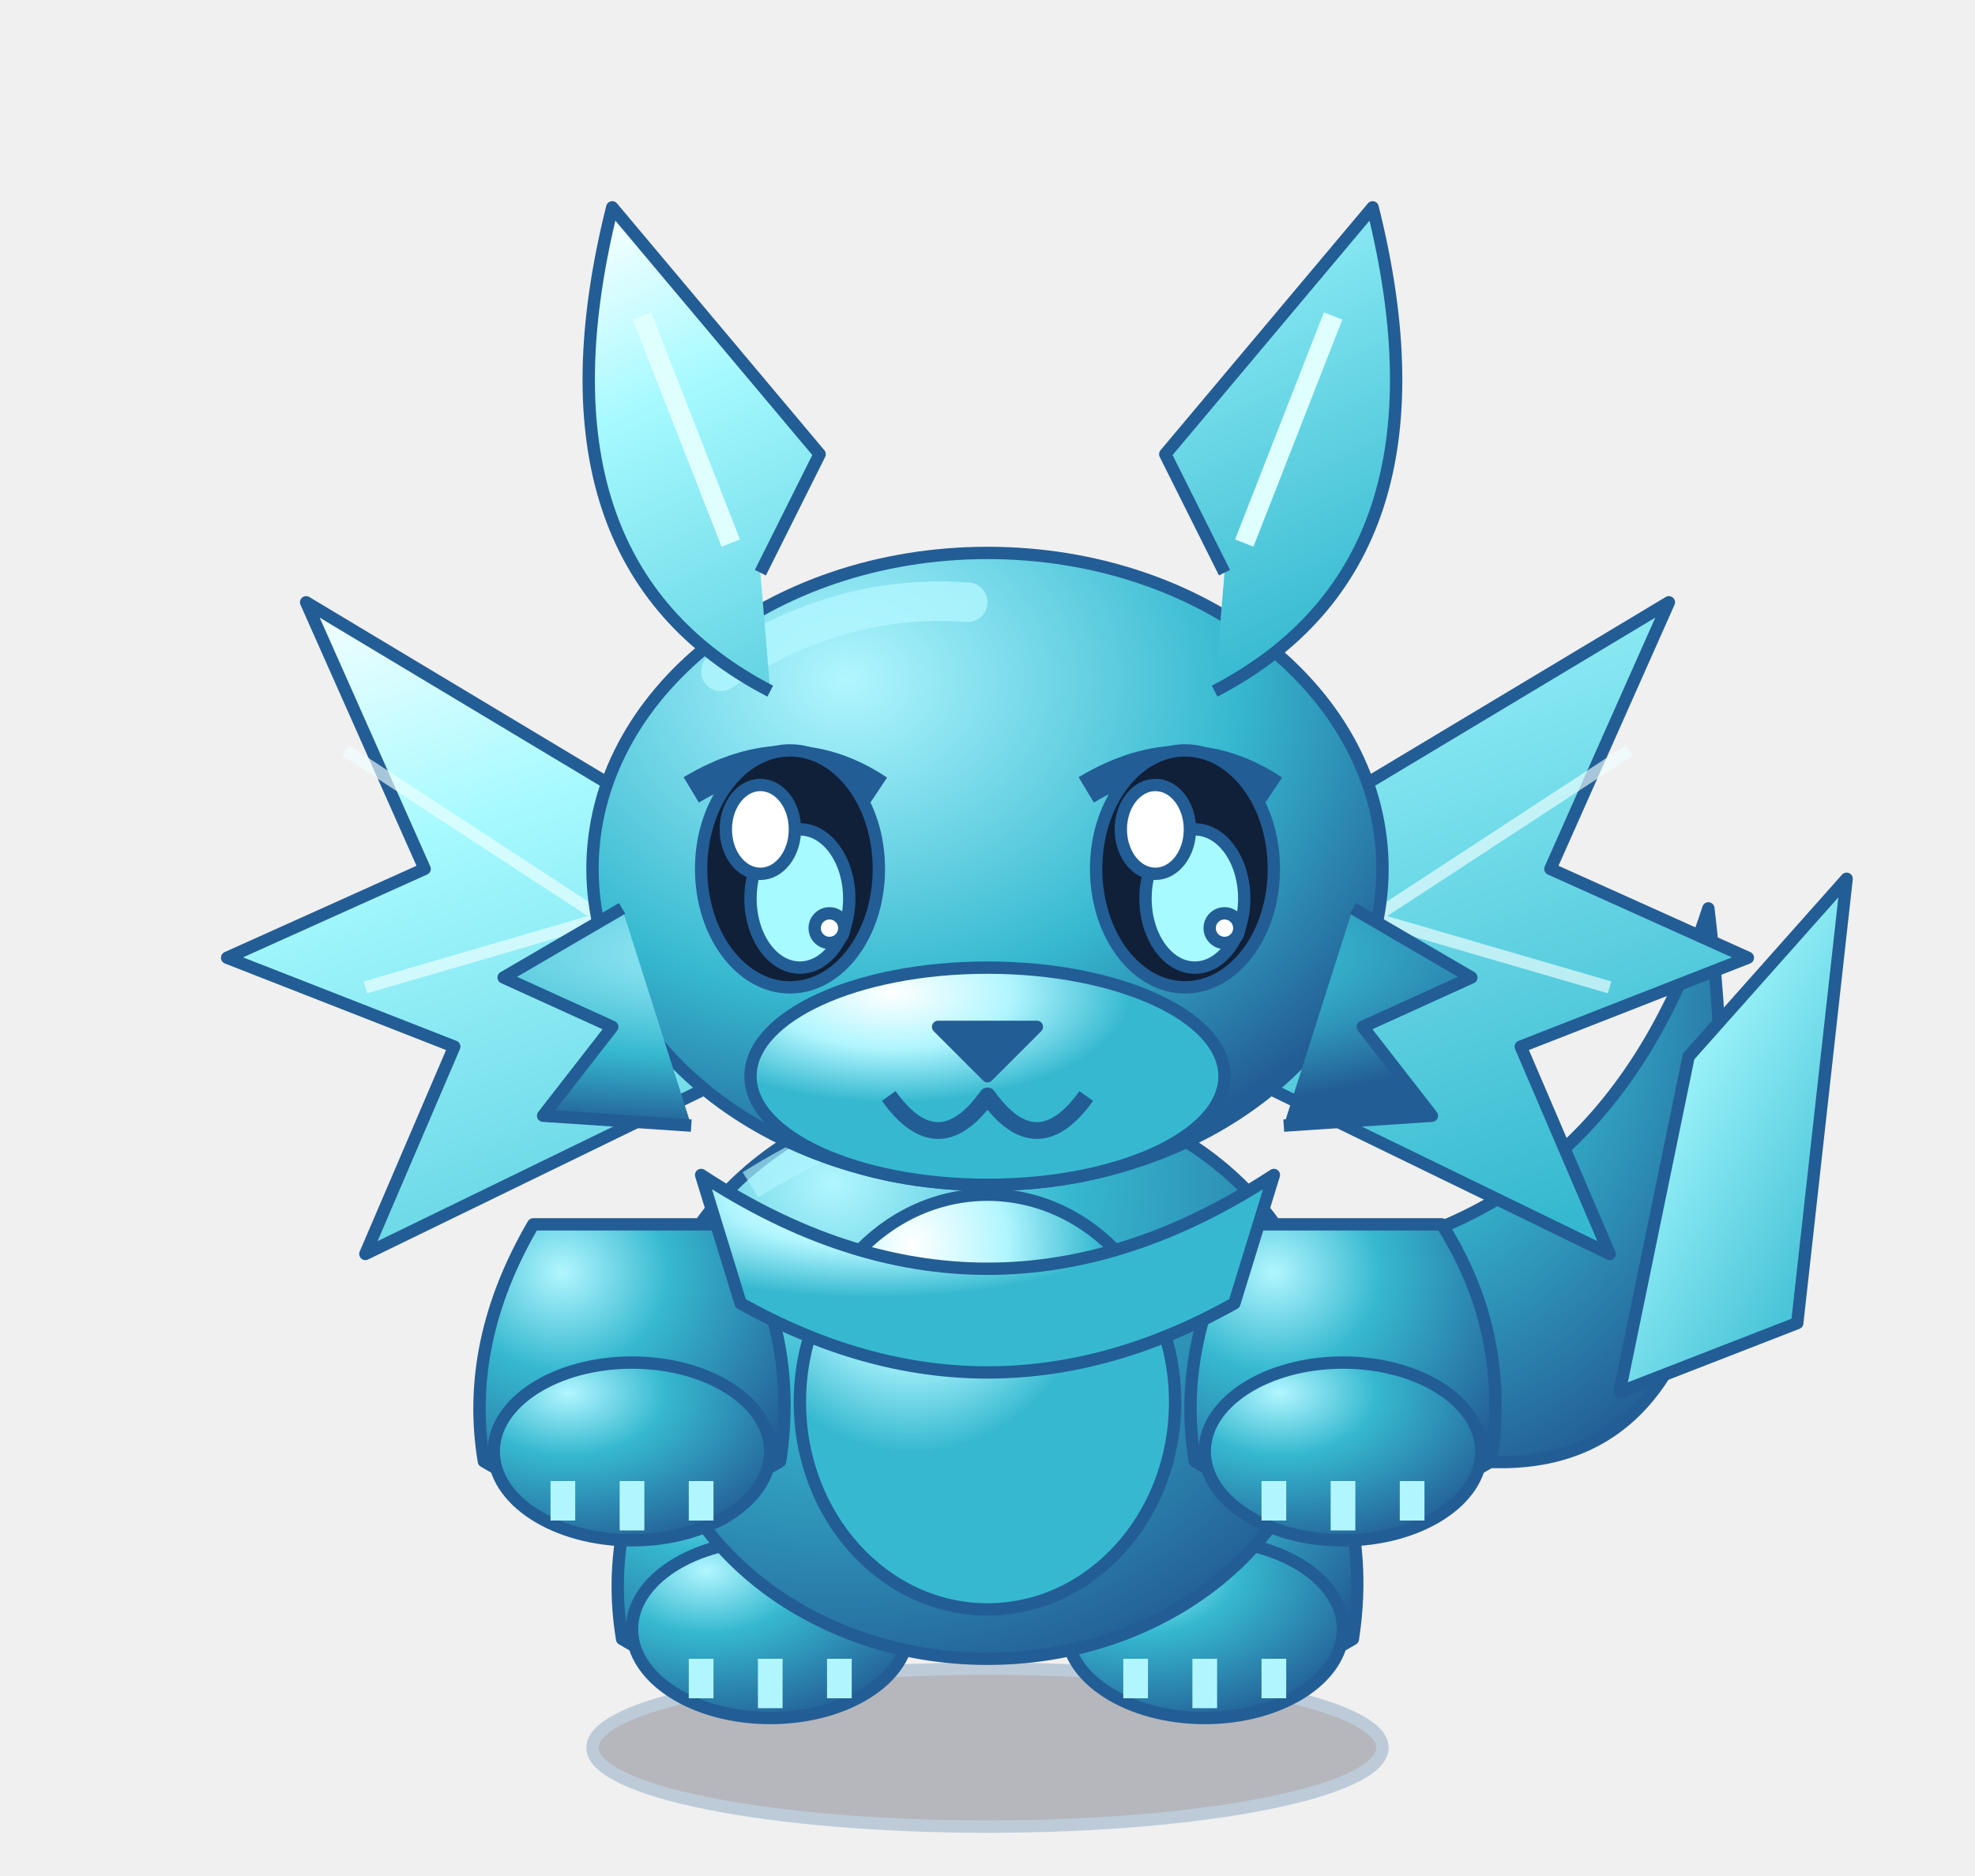
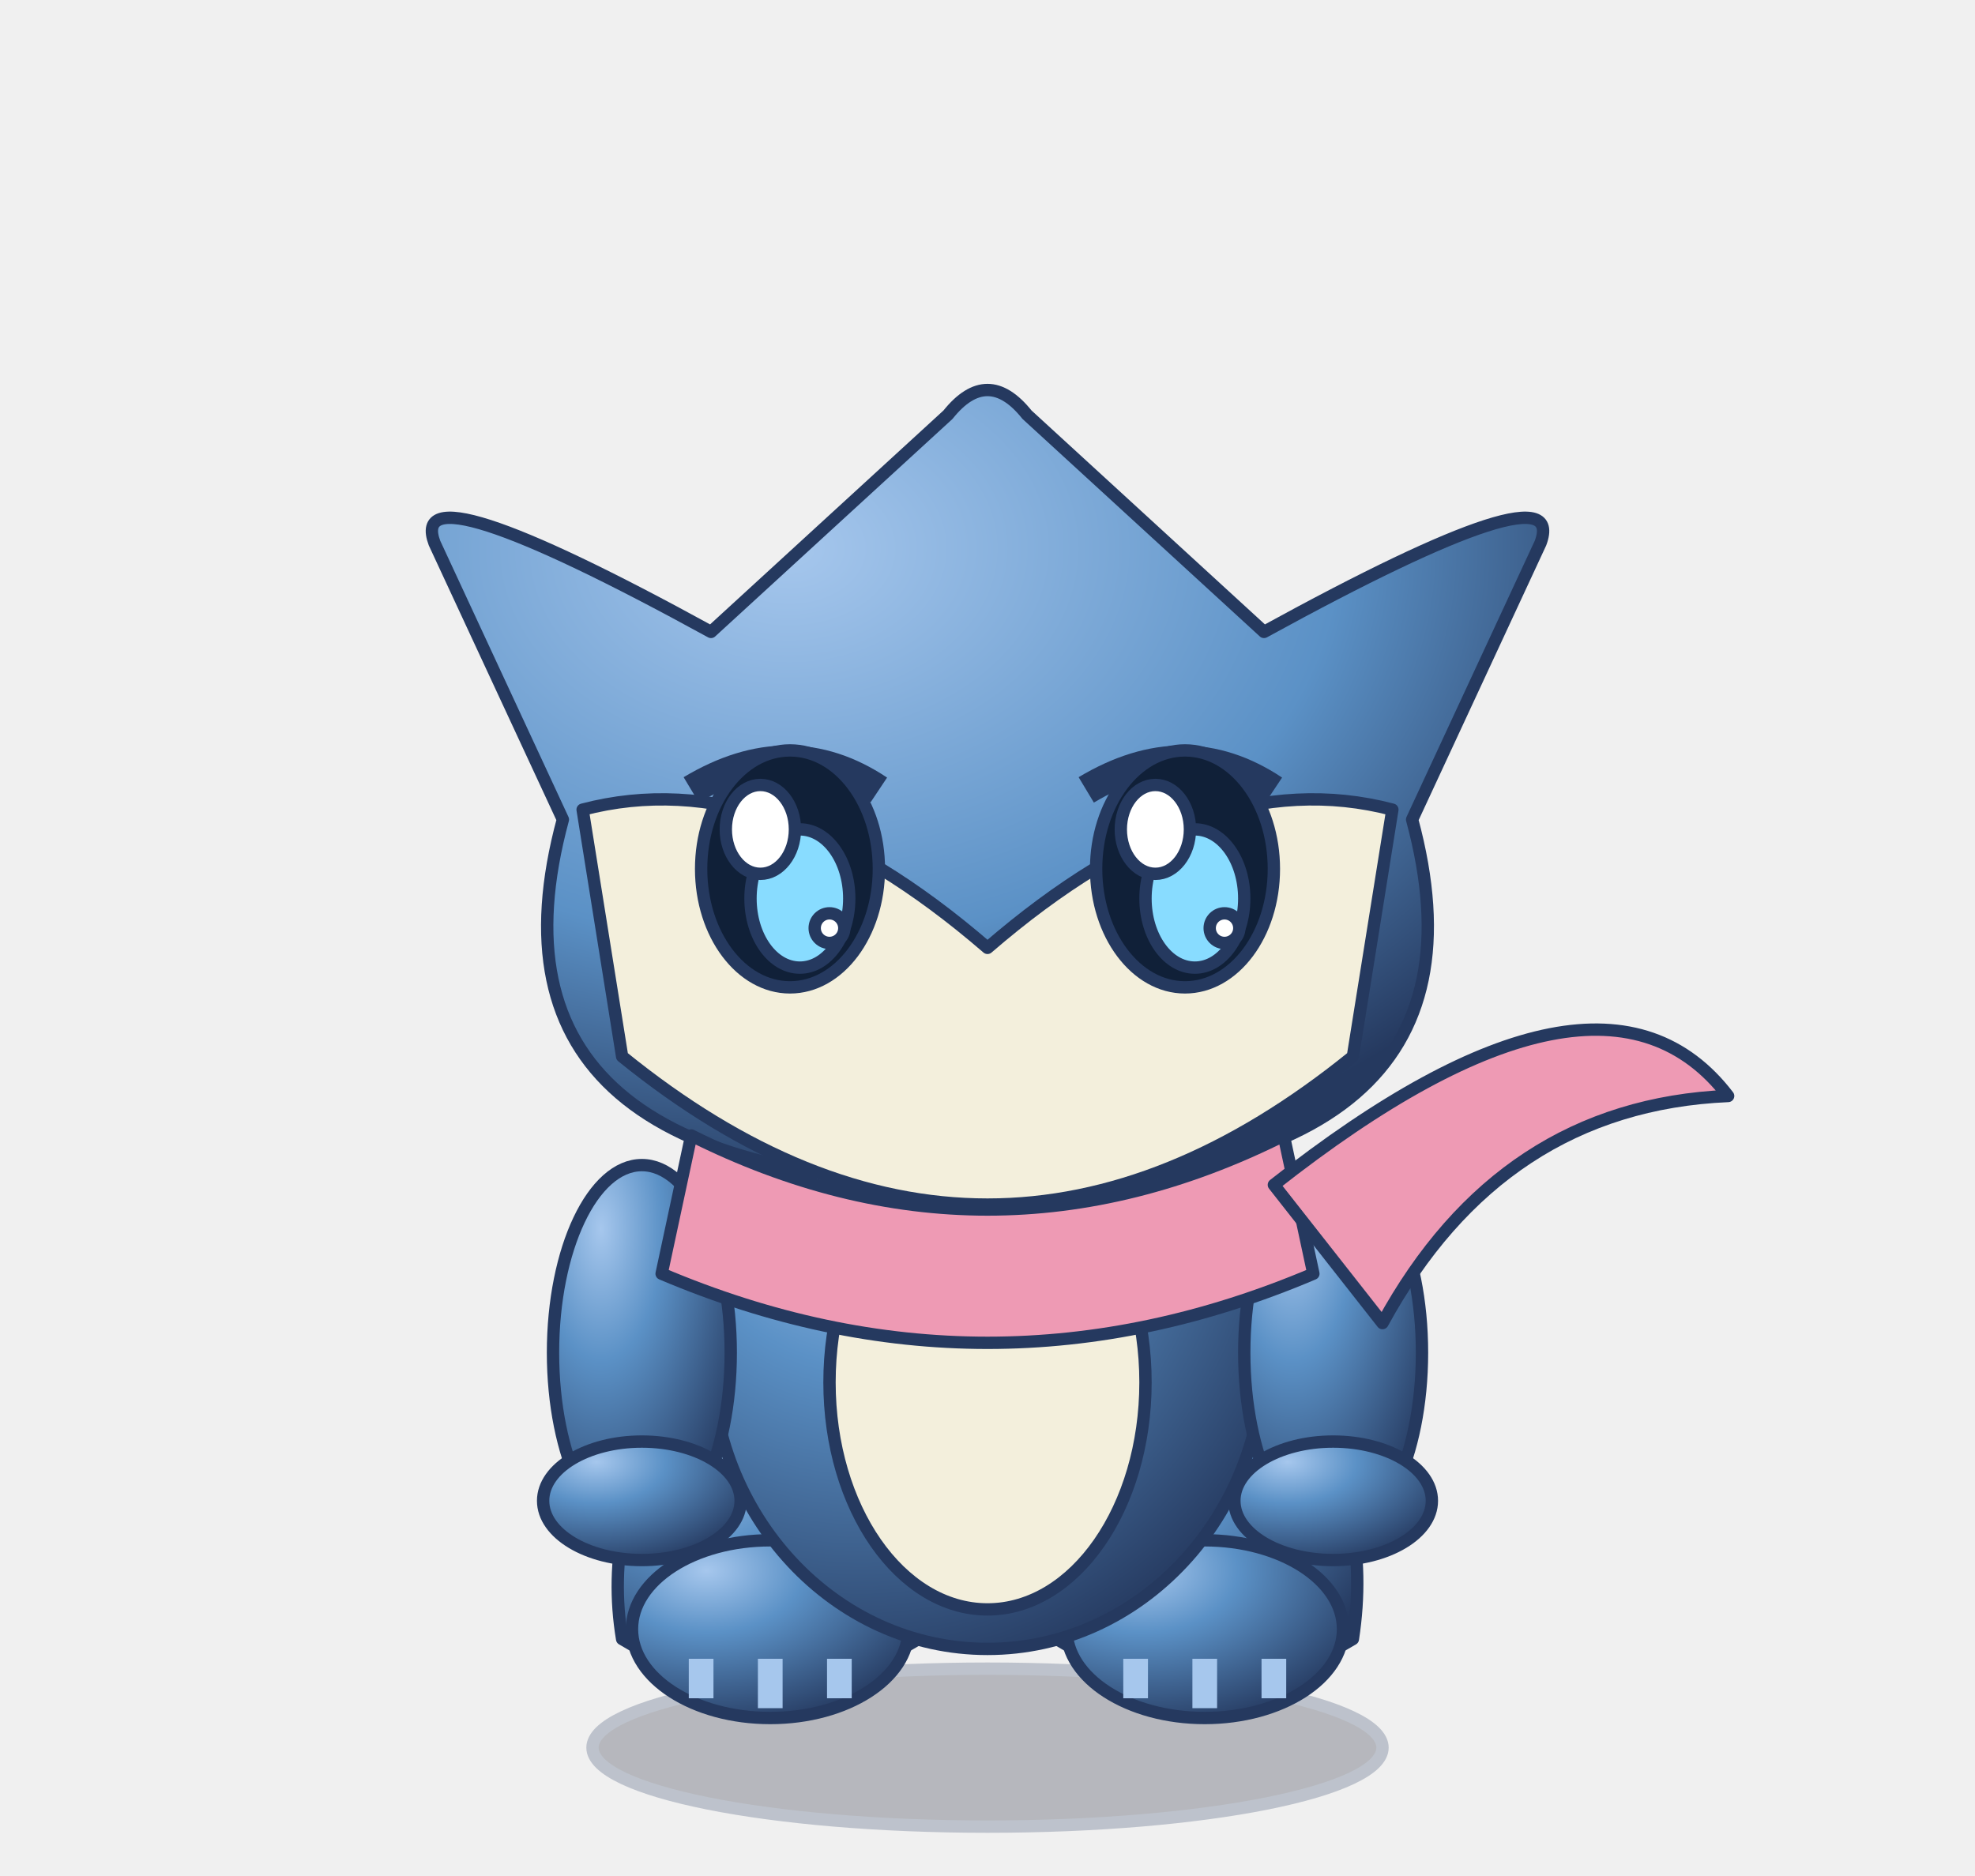
<svg xmlns="http://www.w3.org/2000/svg" viewBox="0 0 200 190">
  <defs>
    <radialGradient id="tidefin-down-body" cx="27%" cy="17%" r="92%">
-       <stop stop-color="#b1f6ff" />
-       <stop offset=".38" stop-color="#36b9d0" />
-       <stop offset="1" stop-color="#235d95" />
+       <stop stop-color="#a6c7ed" />
+       <stop offset=".38" stop-color="#5b91c6" />
+       <stop offset="1" stop-color="#25395f" />
    </radialGradient>
    <radialGradient id="tidefin-down-face" cx="32%" cy="20%" r="83%">
-       <stop stop-color="#b1f6ff" />
-       <stop offset=".6" stop-color="#36b9d0" />
-       <stop offset="1" stop-color="#235d95" />
+       <stop stop-color="#a6c7ed" />
+       <stop offset=".6" stop-color="#5b91c6" />
+       <stop offset="1" stop-color="#25395f" />
    </radialGradient>
    <radialGradient id="tidefin-down-pearl" cx="30%" cy="12%">
      <stop stop-color="#ffffff" />
-       <stop offset=".5" stop-color="#b1f6ff" />
-       <stop offset="1" stop-color="#36b9d0" />
+       <stop offset=".5" stop-color="#a6c7ed" />
+       <stop offset="1" stop-color="#5b91c6" />
    </radialGradient>
    <linearGradient id="tidefin-down-jewel" x2=".8" y2="1">
      <stop stop-color="#ffffff" />
-       <stop offset=".28" stop-color="#a7faff" />
-       <stop offset="1" stop-color="#36b9d0" />
+       <stop offset=".28" stop-color="#88dcff" />
+       <stop offset="1" stop-color="#5b91c6" />
    </linearGradient>
    <radialGradient id="tidefin-down-shine">
      <stop stop-color="#ffffff" />
-       <stop offset=".4" stop-color="#a7faff" />
-       <stop offset="1" stop-color="#36b9d0" />
+       <stop offset=".4" stop-color="#88dcff" />
+       <stop offset="1" stop-color="#5b91c6" />
    </radialGradient>
  </defs>
-   <g stroke="#235d95" stroke-width="1.25" stroke-linejoin="round">
+   <g stroke="#25395f" stroke-width="1.25" stroke-linejoin="round">
    <ellipse class="fighter-shadow" cx="100" cy="177" rx="40" ry="8" fill="#060d24" opacity=".25" />
    <g class="fighter-character">
-       <g class="fighter-tail">
-         <path d="M128 141q54 27 45-49-11 34-44 36Z" fill="url(#tidefin-down-body)" />
-         <path d="m171 107 16-18-5 45-18 7Z" fill="url(#tidefin-down-jewel)" />
-       </g>
-       <g class="fighter-wings">
-         <path d="M66 82 31 61l12 27-20 9 23 9-9 21 37-18m60-27 35-21-12 27 20 9-23 9 9 21-37-18" fill="url(#tidefin-down-jewel)" />
-         <path d="M35 76 61 93 37 100m128-24-26 17 24 7" stroke="#efffff" fill="none" opacity=".65" />
-       </g>
+       <g class="fighter-tail" />
+       <g class="fighter-wings" />
      <g class="fighter-legL">
        <path d="M68 142q-7 12-5 24 15 9 30 0 2-13-5-24Z" fill="url(#tidefin-down-body)" />
        <ellipse cx="78" cy="165" rx="14" ry="9" fill="url(#tidefin-down-body)" />
-         <path d="m71 168v4m7-4v5m7-5v4" stroke="#b1f6ff" stroke-width="2.5" />
+         <path d="m71 168v4m7-4v5m7-5v4" stroke="#a6c7ed" stroke-width="2.5" />
      </g>
      <g class="fighter-legR">
        <path d="M112 142q-7 12-5 24 15 9 30 0 2-13-5-24Z" fill="url(#tidefin-down-body)" />
        <ellipse cx="122" cy="165" rx="14" ry="9" fill="url(#tidefin-down-body)" />
-         <path d="m115 168v4m7-4v5m7-5v4" stroke="#b1f6ff" stroke-width="2.5" />
+         <path d="m115 168v4m7-4v5m7-5v4" stroke="#a6c7ed" stroke-width="2.5" />
      </g>
      <g class="fighter-torso">
-         <ellipse cx="100" cy="139" rx="34" ry="29" fill="url(#tidefin-down-body)" />
-         <ellipse cx="100" cy="142" rx="19" ry="21" fill="url(#tidefin-down-pearl)" />
-         <path d="M76 120q16-10 27-7" stroke="#b1f6ff" stroke-width="3" opacity=".65" fill="none" />
+         <ellipse cx="100" cy="137" rx="28" ry="30" fill="url(#tidefin-down-body)" />
+         <ellipse cx="100" cy="140" rx="16" ry="23" fill="#f3efdc" />
      </g>
      <g class="fighter-armL">
-         <path d="M54 124q-7 12-5 24 15 9 30 0 2-13-5-24Z" fill="url(#tidefin-down-body)" />
-         <ellipse cx="64" cy="147" rx="14" ry="9" fill="url(#tidefin-down-body)" />
-         <path d="m57 150v4m7-4v5m7-5v4" stroke="#b1f6ff" stroke-width="2.5" />
+         <ellipse cx="65" cy="137" rx="9" ry="19" fill="url(#tidefin-down-body)" />
+         <ellipse cx="65" cy="152" rx="10" ry="6" fill="url(#tidefin-down-body)" />
      </g>
      <g class="fighter-armR">
-         <path d="M126 124q-7 12-5 24 15 9 30 0 2-13-5-24Z" fill="url(#tidefin-down-body)" />
-         <ellipse cx="136" cy="147" rx="14" ry="9" fill="url(#tidefin-down-body)" />
-         <path d="m129 150v4m7-4v5m7-5v4" stroke="#b1f6ff" stroke-width="2.5" />
+         <ellipse cx="135" cy="137" rx="9" ry="19" fill="url(#tidefin-down-body)" />
+         <ellipse cx="135" cy="152" rx="10" ry="6" fill="url(#tidefin-down-body)" />
      </g>
      <g class="fighter-face">
        <g class="fighter-head">
-           <ellipse cx="100" cy="88" rx="40" ry="32" fill="url(#tidefin-down-face)" />
-           <path d="M63 92 51 99l11 5-7 9 15 1m67-22 12 7-11 5 7 9-15 1" fill="url(#tidefin-down-face)" />
-           <ellipse cx="100" cy="109" rx="24" ry="11" fill="url(#tidefin-down-pearl)" />
-           <path d="m95 104 5 5 5-5Z" fill="#235d95" />
-           <path d="M90 111q5 7 10 0 5 7 10 0" stroke="#235d95" fill="none" stroke-width="1.7" />
-           <path d="M73 68q12-8 25-7" stroke="#b1f6ff" stroke-width="4" stroke-linecap="round" opacity=".8" fill="none" />
+           <path d="M57 83 44 55q-3-8 28 9l24-22q4-5 8 0l24 22q31-17 28-9l-13 28q10 37-43 37T57 83Z" fill="url(#tidefin-down-face)" />
+           <path d="M59 82q19-5 41 14 22-19 41-14l-4 25q-37 30-74 0Z" fill="#f3efdc" />
        </g>
-         <g class="fighter-ears">
-           <path d="M78 70Q53 57 62 21l21 25-6 12m46 12q25-13 16-49l-21 25 6 12" fill="url(#tidefin-down-jewel)" />
-           <path d="m65 32 9 23m61-23-9 23" stroke="#dfffff" stroke-width="2" />
-         </g>
+         <g class="fighter-ears" />
        <g class="fighter-eyes">
-           <path d="M70 80q10-6 19 0" stroke="#235d95" stroke-width="3" fill="none" />
+           <path d="M70 80q10-6 19 0" stroke="#25395f" stroke-width="3" fill="none" />
          <ellipse cx="80" cy="88" rx="9" ry="12" fill="#102038" />
-           <ellipse cx="81" cy="91" rx="5" ry="7" fill="#a7faff" />
+           <ellipse cx="81" cy="91" rx="5" ry="7" fill="#88dcff" />
          <ellipse cx="77" cy="84" rx="3.5" ry="4.5" fill="#ffffff" />
          <circle cx="84" cy="94" r="1.5" fill="#fff" />
-           <path d="M110 80q10-6 19 0" stroke="#235d95" stroke-width="3" fill="none" />
+           <path d="M110 80q10-6 19 0" stroke="#25395f" stroke-width="3" fill="none" />
          <ellipse cx="120" cy="88" rx="9" ry="12" fill="#102038" />
-           <ellipse cx="121" cy="91" rx="5" ry="7" fill="#a7faff" />
+           <ellipse cx="121" cy="91" rx="5" ry="7" fill="#88dcff" />
          <ellipse cx="117" cy="84" rx="3.5" ry="4.5" fill="#ffffff" />
          <circle cx="124" cy="94" r="1.5" fill="#fff" />
        </g>
        <g class="fighter-flame" />
      </g>
      <g class="fighter-scarf">
-         <path d="M71 119q29 19 58 0l-4 13q-25 14-50 0Z" fill="url(#tidefin-down-pearl)" />
+         <path d="M70 115q30 15 60 0l3 14q-33 14-66 0Z" fill="#ee9ab4" />
+         <path d="M129 120q33-26 46-9-23 1-35 23Z" fill="#ee9ab4" />
      </g>
    </g>
  </g>
</svg>
